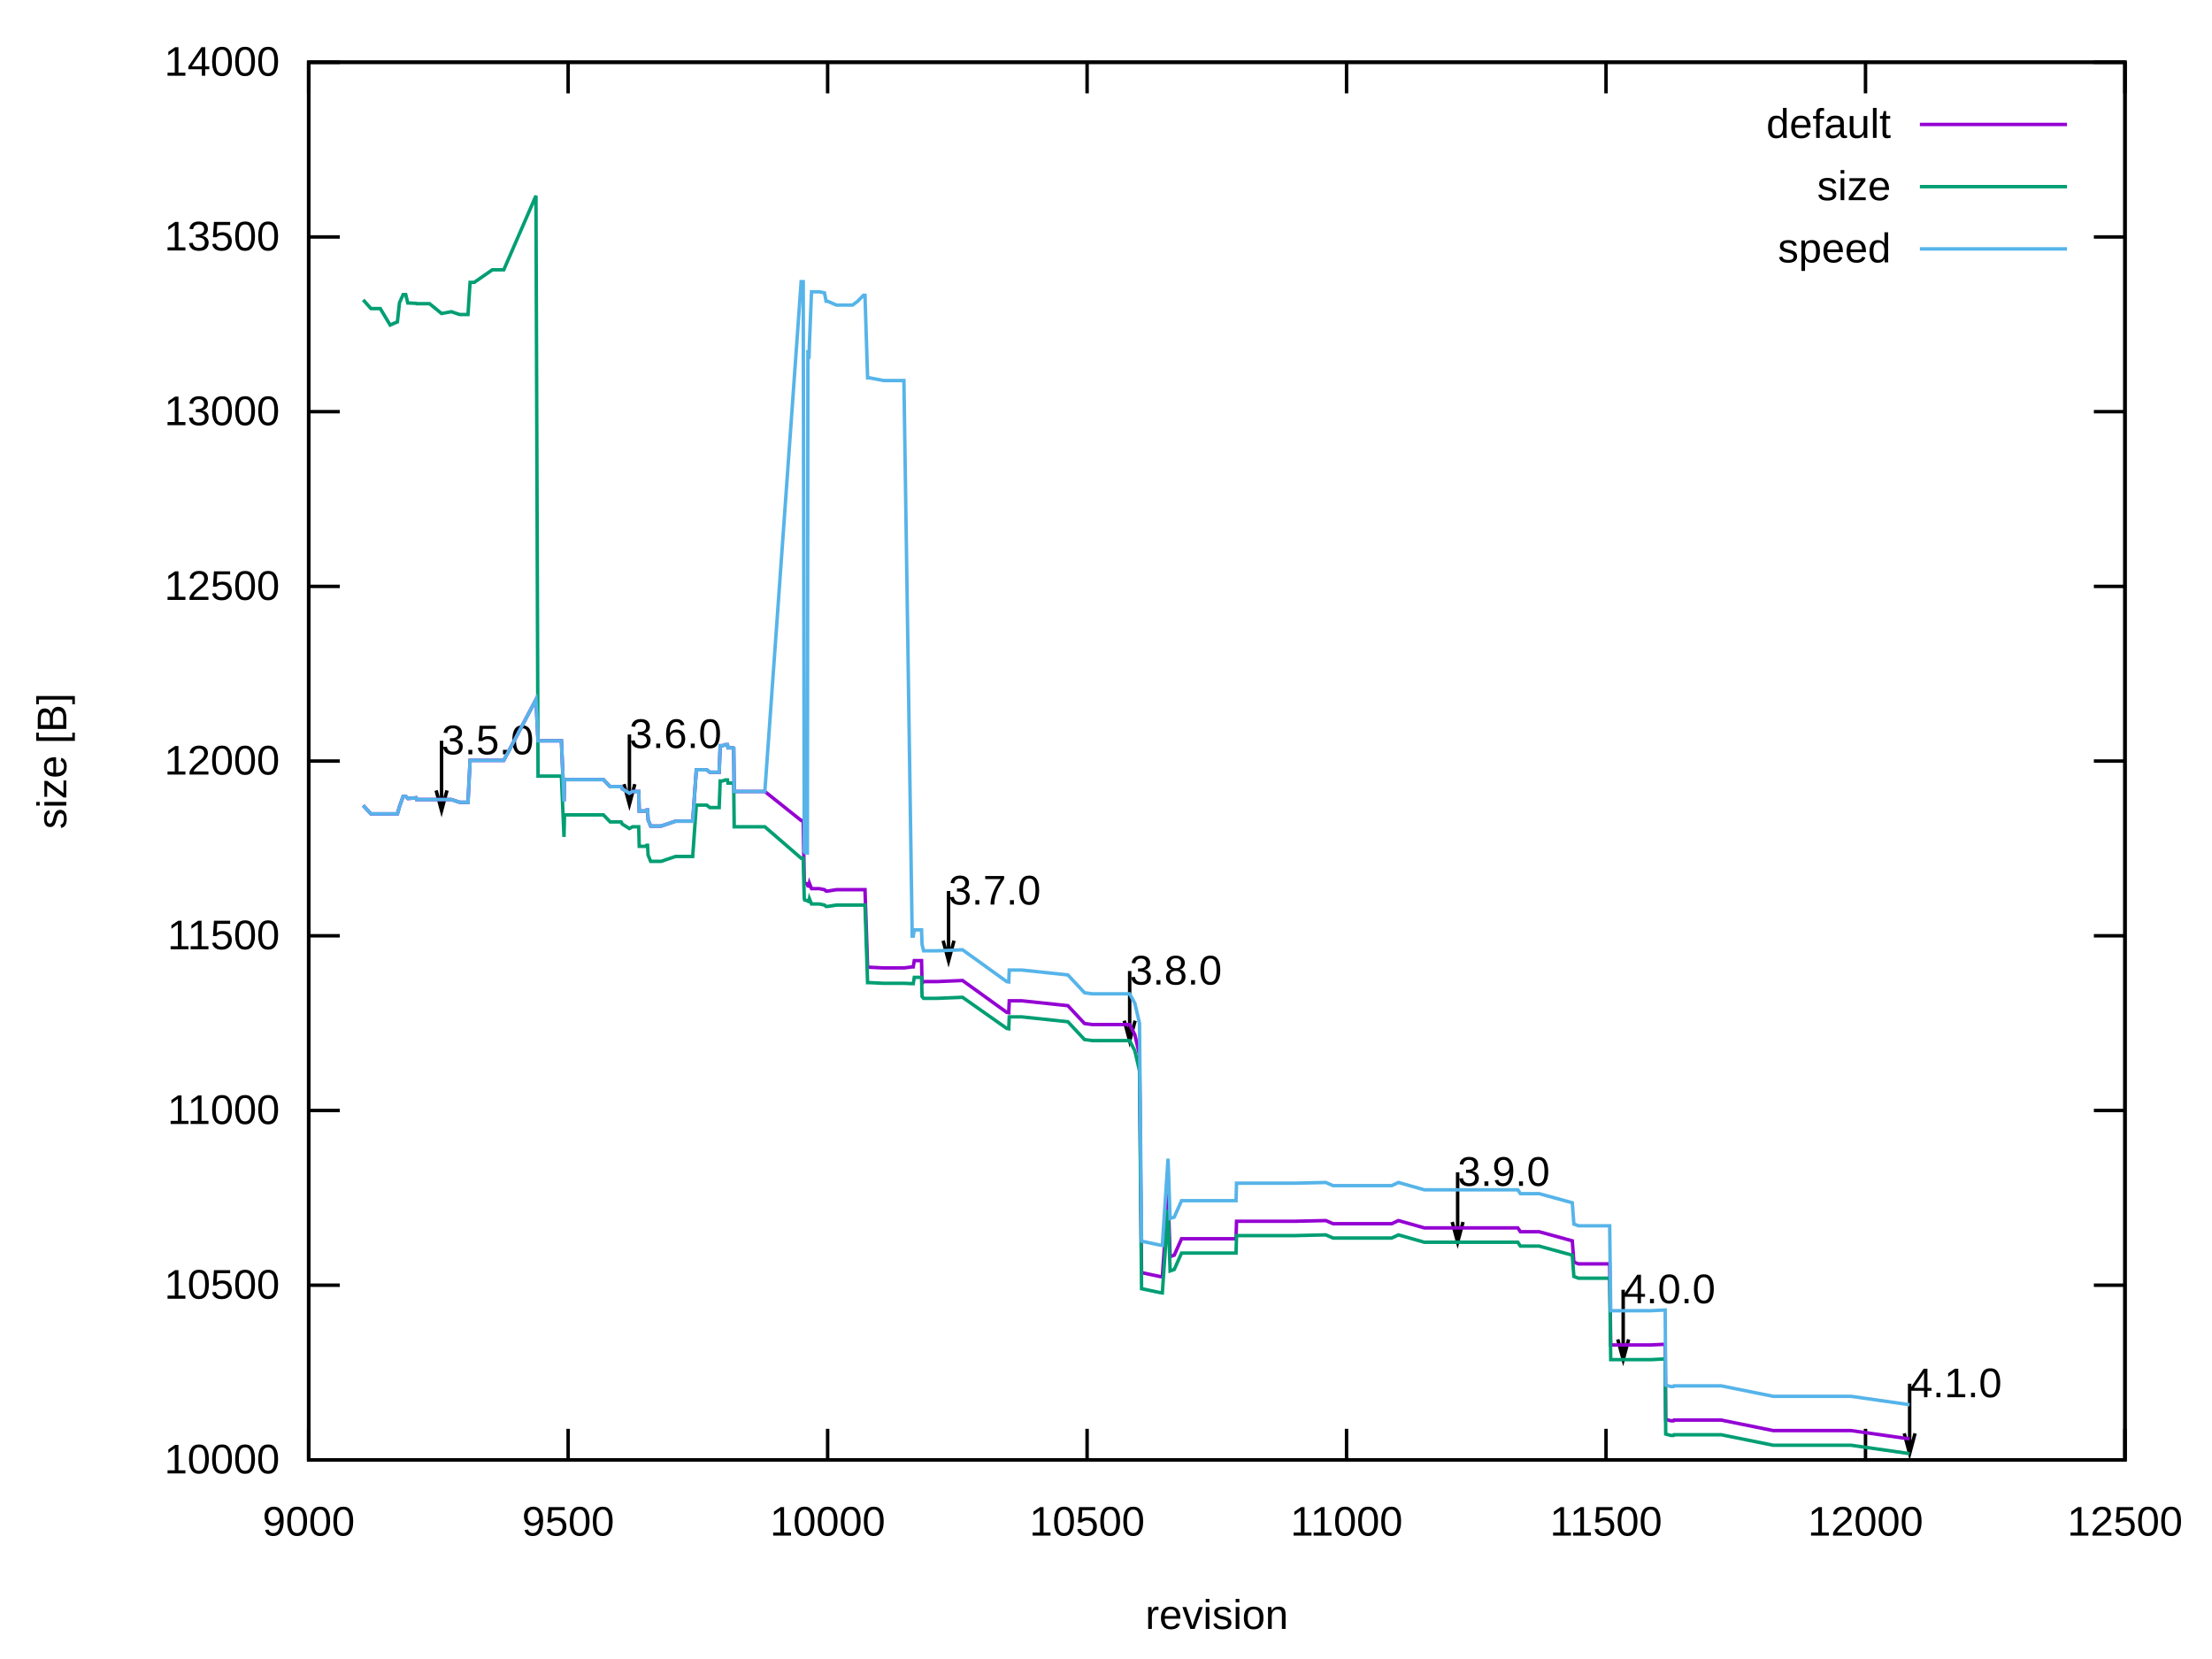
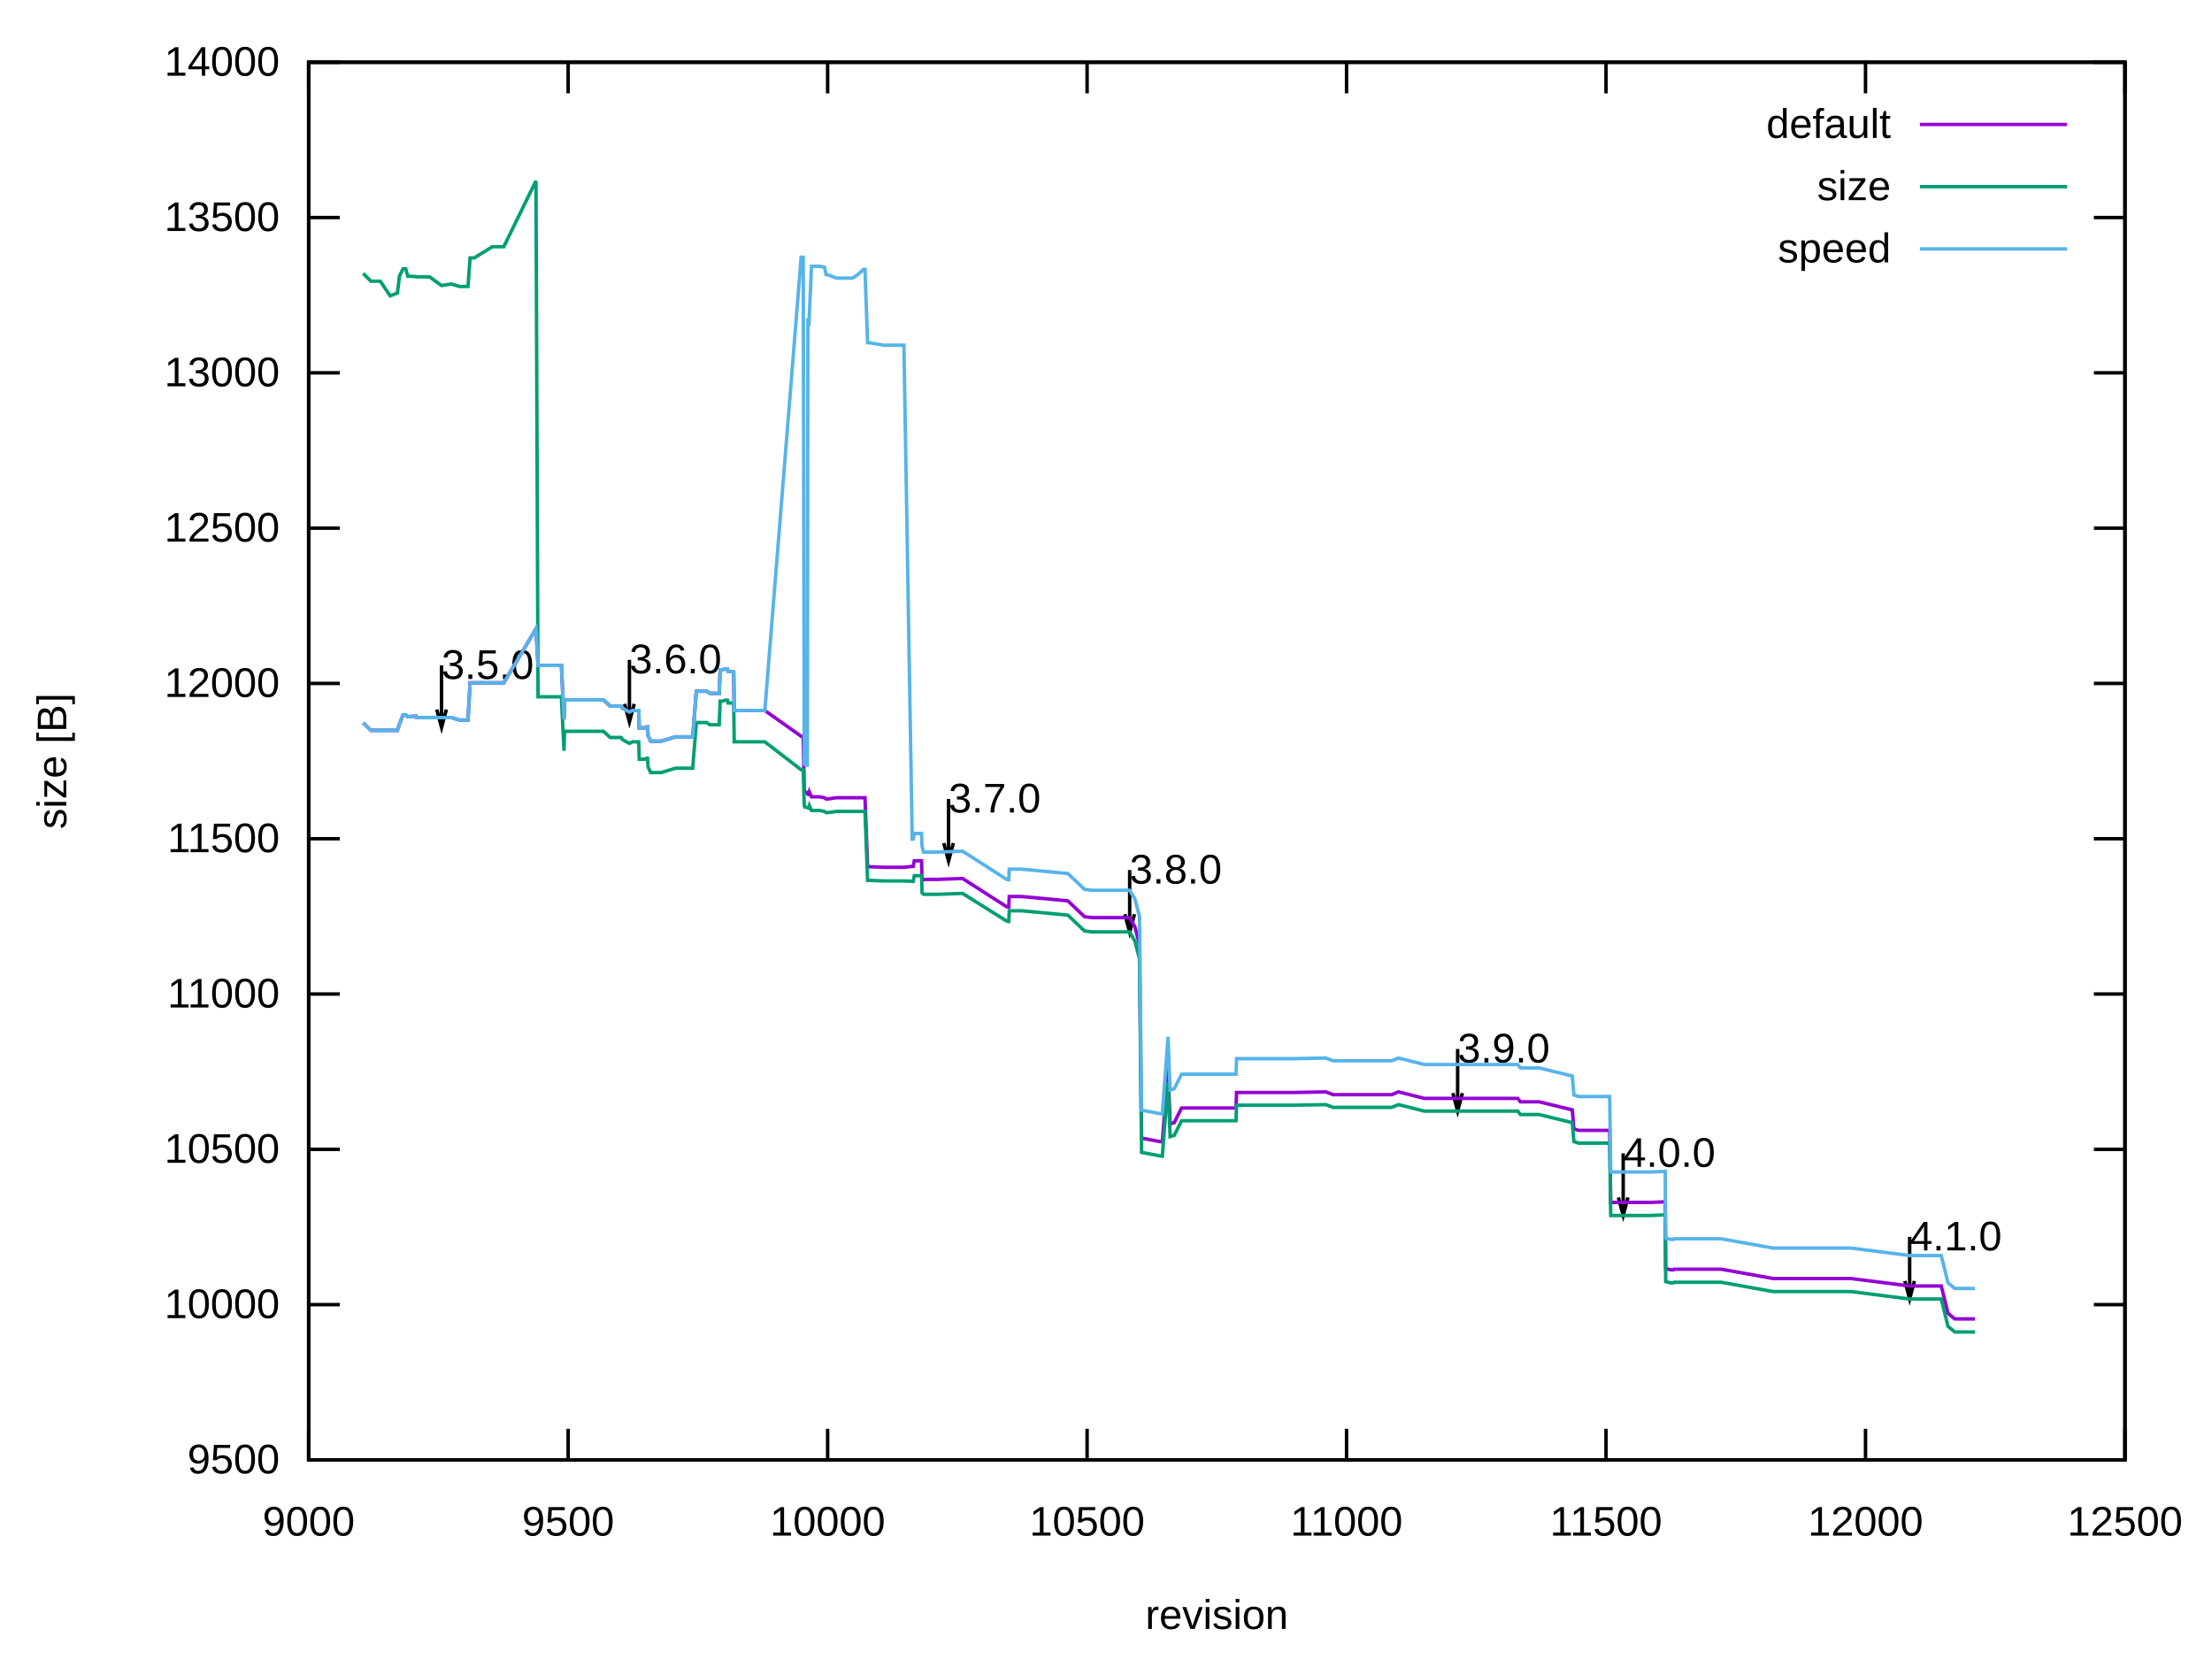
<svg xmlns="http://www.w3.org/2000/svg" xmlns:xlink="http://www.w3.org/1999/xlink" width="640" height="480" viewBox="0 0 640 480">
  <g id="gnuplot_canvas">
    <rect x="0" y="0" width="640" height="480" fill="none" />
    <defs>
      <circle id="gpDot" r="0.5" stroke-width="0.5" stroke="currentColor" />
      <path id="gpPt0" stroke-width="0.222" stroke="currentColor" d="M-1,0 h2 M0,-1 v2" />
      <path id="gpPt1" stroke-width="0.222" stroke="currentColor" d="M-1,-1 L1,1 M1,-1 L-1,1" />
      <path id="gpPt2" stroke-width="0.222" stroke="currentColor" d="M-1,0 L1,0 M0,-1 L0,1 M-1,-1 L1,1 M-1,1 L1,-1" />
      <rect id="gpPt3" stroke-width="0.222" stroke="currentColor" x="-1" y="-1" width="2" height="2" />
      <rect id="gpPt4" stroke-width="0.222" stroke="currentColor" fill="currentColor" x="-1" y="-1" width="2" height="2" />
      <circle id="gpPt5" stroke-width="0.222" stroke="currentColor" cx="0" cy="0" r="1" />
      <use xlink:href="#gpPt5" id="gpPt6" fill="currentColor" stroke="none" />
      <path id="gpPt7" stroke-width="0.222" stroke="currentColor" d="M0,-1.33 L-1.33,0.67 L1.33,0.67 z" />
      <use xlink:href="#gpPt7" id="gpPt8" fill="currentColor" stroke="none" />
      <use xlink:href="#gpPt7" id="gpPt9" stroke="currentColor" transform="rotate(180)" />
      <use xlink:href="#gpPt9" id="gpPt10" fill="currentColor" stroke="none" />
      <use xlink:href="#gpPt3" id="gpPt11" stroke="currentColor" transform="rotate(45)" />
      <use xlink:href="#gpPt11" id="gpPt12" fill="currentColor" stroke="none" />
      <path id="gpPt13" stroke-width="0.222" stroke="currentColor" d="M0,1.330 L1.265,0.411 L0.782,-1.067 L-0.782,-1.076 L-1.265,0.411 z" />
      <use xlink:href="#gpPt13" id="gpPt14" fill="currentColor" stroke="none" />
      <filter id="textbox" filterUnits="objectBoundingBox" x="0" y="0" height="1" width="1">
        <feFlood flood-color="white" flood-opacity="1" result="bgnd" />
        <feComposite in="SourceGraphic" in2="bgnd" operator="atop" />
      </filter>
      <filter id="greybox" filterUnits="objectBoundingBox" x="0" y="0" height="1" width="1">
        <feFlood flood-color="lightgrey" flood-opacity="1" result="grey" />
        <feComposite in="SourceGraphic" in2="grey" operator="atop" />
      </filter>
    </defs>
    <g fill="none" color="white" stroke="currentColor" stroke-width="1.00" stroke-linecap="butt" stroke-linejoin="miter">
</g>
    <g fill="none" color="black" stroke="currentColor" stroke-width="1.00" stroke-linecap="butt" stroke-linejoin="miter">
      <path stroke="black" d="M89.31,422.40 L98.31,422.40 M614.82,422.40 L605.82,422.40  " />
      <g transform="translate(80.92,426.30)" stroke="none" fill="black" font-family="Arial" font-size="12.00" text-anchor="end">
        <text>
+           <tspan font-family="Arial"> 9500</tspan>
+         </text>
+       </g>
+     </g>
+     <g fill="none" color="black" stroke="currentColor" stroke-width="1.00" stroke-linecap="butt" stroke-linejoin="miter">
+       <path stroke="black" d="M89.31,377.47 L98.31,377.47 M614.82,377.47 L605.82,377.47  " />
+       <g transform="translate(80.92,381.37)" stroke="none" fill="black" font-family="Arial" font-size="12.00" text-anchor="end">
+         <text>
          <tspan font-family="Arial"> 10000</tspan>
        </text>
      </g>
    </g>
    <g fill="none" color="black" stroke="currentColor" stroke-width="1.00" stroke-linecap="butt" stroke-linejoin="miter">
-       <path stroke="black" d="M89.31,371.85 L98.31,371.85 M614.82,371.85 L605.82,371.85  " />
-       <g transform="translate(80.92,375.75)" stroke="none" fill="black" font-family="Arial" font-size="12.00" text-anchor="end">
+       <path stroke="black" d="M89.31,332.54 L98.31,332.54 M614.82,332.54 L605.82,332.54  " />
+       <g transform="translate(80.92,336.44)" stroke="none" fill="black" font-family="Arial" font-size="12.00" text-anchor="end">
        <text>
          <tspan font-family="Arial"> 10500</tspan>
        </text>
      </g>
    </g>
    <g fill="none" color="black" stroke="currentColor" stroke-width="1.00" stroke-linecap="butt" stroke-linejoin="miter">
-       <path stroke="black" d="M89.31,321.30 L98.31,321.30 M614.82,321.30 L605.82,321.30  " />
-       <g transform="translate(80.92,325.20)" stroke="none" fill="black" font-family="Arial" font-size="12.00" text-anchor="end">
+       <path stroke="black" d="M89.31,287.60 L98.31,287.60 M614.82,287.60 L605.82,287.60  " />
+       <g transform="translate(80.92,291.50)" stroke="none" fill="black" font-family="Arial" font-size="12.00" text-anchor="end">
        <text>
          <tspan font-family="Arial"> 11000</tspan>
        </text>
      </g>
    </g>
    <g fill="none" color="black" stroke="currentColor" stroke-width="1.00" stroke-linecap="butt" stroke-linejoin="miter">
-       <path stroke="black" d="M89.31,270.75 L98.31,270.75 M614.82,270.75 L605.82,270.75  " />
-       <g transform="translate(80.92,274.65)" stroke="none" fill="black" font-family="Arial" font-size="12.00" text-anchor="end">
+       <path stroke="black" d="M89.31,242.67 L98.31,242.67 M614.82,242.67 L605.82,242.67  " />
+       <g transform="translate(80.92,246.57)" stroke="none" fill="black" font-family="Arial" font-size="12.00" text-anchor="end">
        <text>
          <tspan font-family="Arial"> 11500</tspan>
        </text>
      </g>
    </g>
    <g fill="none" color="black" stroke="currentColor" stroke-width="1.00" stroke-linecap="butt" stroke-linejoin="miter">
-       <path stroke="black" d="M89.31,220.20 L98.31,220.20 M614.82,220.20 L605.82,220.20  " />
-       <g transform="translate(80.92,224.10)" stroke="none" fill="black" font-family="Arial" font-size="12.00" text-anchor="end">
+       <path stroke="black" d="M89.31,197.74 L98.31,197.74 M614.82,197.74 L605.82,197.74  " />
+       <g transform="translate(80.92,201.64)" stroke="none" fill="black" font-family="Arial" font-size="12.00" text-anchor="end">
        <text>
          <tspan font-family="Arial"> 12000</tspan>
        </text>
      </g>
    </g>
    <g fill="none" color="black" stroke="currentColor" stroke-width="1.00" stroke-linecap="butt" stroke-linejoin="miter">
-       <path stroke="black" d="M89.31,169.66 L98.31,169.66 M614.82,169.66 L605.82,169.66  " />
-       <g transform="translate(80.92,173.56)" stroke="none" fill="black" font-family="Arial" font-size="12.00" text-anchor="end">
+       <path stroke="black" d="M89.31,152.81 L98.31,152.81 M614.82,152.81 L605.82,152.81  " />
+       <g transform="translate(80.92,156.71)" stroke="none" fill="black" font-family="Arial" font-size="12.00" text-anchor="end">
        <text>
          <tspan font-family="Arial"> 12500</tspan>
        </text>
      </g>
    </g>
    <g fill="none" color="black" stroke="currentColor" stroke-width="1.00" stroke-linecap="butt" stroke-linejoin="miter">
-       <path stroke="black" d="M89.31,119.11 L98.31,119.11 M614.82,119.11 L605.82,119.11  " />
-       <g transform="translate(80.92,123.01)" stroke="none" fill="black" font-family="Arial" font-size="12.00" text-anchor="end">
+       <path stroke="black" d="M89.31,107.87 L98.31,107.87 M614.82,107.87 L605.82,107.87  " />
+       <g transform="translate(80.92,111.77)" stroke="none" fill="black" font-family="Arial" font-size="12.00" text-anchor="end">
        <text>
          <tspan font-family="Arial"> 13000</tspan>
        </text>
      </g>
    </g>
    <g fill="none" color="black" stroke="currentColor" stroke-width="1.00" stroke-linecap="butt" stroke-linejoin="miter">
-       <path stroke="black" d="M89.31,68.56 L98.31,68.56 M614.82,68.56 L605.82,68.56  " />
-       <g transform="translate(80.92,72.46)" stroke="none" fill="black" font-family="Arial" font-size="12.00" text-anchor="end">
+       <path stroke="black" d="M89.31,62.94 L98.31,62.94 M614.82,62.94 L605.82,62.94  " />
+       <g transform="translate(80.92,66.84)" stroke="none" fill="black" font-family="Arial" font-size="12.00" text-anchor="end">
        <text>
          <tspan font-family="Arial"> 13500</tspan>
        </text>
      </g>
    </g>
    <g fill="none" color="black" stroke="currentColor" stroke-width="1.00" stroke-linecap="butt" stroke-linejoin="miter">
      <path stroke="black" d="M89.31,18.01 L98.31,18.01 M614.82,18.01 L605.82,18.01  " />
      <g transform="translate(80.92,21.91)" stroke="none" fill="black" font-family="Arial" font-size="12.00" text-anchor="end">
        <text>
          <tspan font-family="Arial"> 14000</tspan>
        </text>
      </g>
    </g>
    <g fill="none" color="black" stroke="currentColor" stroke-width="1.00" stroke-linecap="butt" stroke-linejoin="miter">
      <path stroke="black" d="M89.31,422.40 L89.31,413.40 M89.31,18.01 L89.31,27.01  " />
      <g transform="translate(89.31,444.30)" stroke="none" fill="black" font-family="Arial" font-size="12.00" text-anchor="middle">
        <text>
          <tspan font-family="Arial"> 9000</tspan>
        </text>
      </g>
    </g>
    <g fill="none" color="black" stroke="currentColor" stroke-width="1.00" stroke-linecap="butt" stroke-linejoin="miter">
      <path stroke="black" d="M164.38,422.40 L164.38,413.40 M164.38,18.01 L164.38,27.01  " />
      <g transform="translate(164.38,444.30)" stroke="none" fill="black" font-family="Arial" font-size="12.00" text-anchor="middle">
        <text>
          <tspan font-family="Arial"> 9500</tspan>
        </text>
      </g>
    </g>
    <g fill="none" color="black" stroke="currentColor" stroke-width="1.00" stroke-linecap="butt" stroke-linejoin="miter">
      <path stroke="black" d="M239.46,422.40 L239.46,413.40 M239.46,18.01 L239.46,27.01  " />
      <g transform="translate(239.46,444.30)" stroke="none" fill="black" font-family="Arial" font-size="12.00" text-anchor="middle">
        <text>
          <tspan font-family="Arial"> 10000</tspan>
        </text>
      </g>
    </g>
    <g fill="none" color="black" stroke="currentColor" stroke-width="1.00" stroke-linecap="butt" stroke-linejoin="miter">
      <path stroke="black" d="M314.53,422.40 L314.53,413.40 M314.53,18.01 L314.53,27.01  " />
      <g transform="translate(314.53,444.30)" stroke="none" fill="black" font-family="Arial" font-size="12.00" text-anchor="middle">
        <text>
          <tspan font-family="Arial"> 10500</tspan>
        </text>
      </g>
    </g>
    <g fill="none" color="black" stroke="currentColor" stroke-width="1.00" stroke-linecap="butt" stroke-linejoin="miter">
      <path stroke="black" d="M389.60,422.40 L389.60,413.40 M389.60,18.01 L389.60,27.01  " />
      <g transform="translate(389.60,444.30)" stroke="none" fill="black" font-family="Arial" font-size="12.00" text-anchor="middle">
        <text>
          <tspan font-family="Arial"> 11000</tspan>
        </text>
      </g>
    </g>
    <g fill="none" color="black" stroke="currentColor" stroke-width="1.00" stroke-linecap="butt" stroke-linejoin="miter">
      <path stroke="black" d="M464.67,422.40 L464.67,413.40 M464.67,18.01 L464.67,27.01  " />
      <g transform="translate(464.67,444.30)" stroke="none" fill="black" font-family="Arial" font-size="12.00" text-anchor="middle">
        <text>
          <tspan font-family="Arial"> 11500</tspan>
        </text>
      </g>
    </g>
    <g fill="none" color="black" stroke="currentColor" stroke-width="1.00" stroke-linecap="butt" stroke-linejoin="miter">
      <path stroke="black" d="M539.75,422.40 L539.75,413.40 M539.75,18.01 L539.75,27.01  " />
      <g transform="translate(539.75,444.30)" stroke="none" fill="black" font-family="Arial" font-size="12.00" text-anchor="middle">
        <text>
          <tspan font-family="Arial"> 12000</tspan>
        </text>
      </g>
    </g>
    <g fill="none" color="black" stroke="currentColor" stroke-width="1.00" stroke-linecap="butt" stroke-linejoin="miter">
      <path stroke="black" d="M614.82,422.40 L614.82,413.40 M614.82,18.01 L614.82,27.01  " />
      <g transform="translate(614.82,444.30)" stroke="none" fill="black" font-family="Arial" font-size="12.00" text-anchor="middle">
        <text>
          <tspan font-family="Arial"> 12500</tspan>
        </text>
      </g>
    </g>
    <g fill="none" color="black" stroke="currentColor" stroke-width="1.00" stroke-linecap="butt" stroke-linejoin="miter">
</g>
    <g fill="none" color="black" stroke="currentColor" stroke-width="1.00" stroke-linecap="butt" stroke-linejoin="miter">
      <path stroke="black" d="M89.31,18.01 L89.31,422.40 L614.82,422.40 L614.82,18.01 L89.31,18.01 Z  " />
-       <g transform="translate(127.75,218.24)" stroke="none" fill="black" font-family="Arial" font-size="12.00" text-anchor="start">
+       <g transform="translate(127.75,196.43)" stroke="none" fill="black" font-family="Arial" font-size="12.00" text-anchor="start">
        <text>
          <tspan font-family="Arial">3.5.0</tspan>
        </text>
      </g>
-       <g transform="translate(182.10,216.42)" stroke="none" fill="black" font-family="Arial" font-size="12.00" text-anchor="start">
+       <g transform="translate(182.10,194.81)" stroke="none" fill="black" font-family="Arial" font-size="12.00" text-anchor="start">
        <text>
          <tspan font-family="Arial">3.6.0</tspan>
        </text>
      </g>
-       <g transform="translate(274.44,261.71)" stroke="none" fill="black" font-family="Arial" font-size="12.00" text-anchor="start">
+       <g transform="translate(274.44,235.07)" stroke="none" fill="black" font-family="Arial" font-size="12.00" text-anchor="start">
        <text>
          <tspan font-family="Arial">3.7.0</tspan>
        </text>
      </g>
-       <g transform="translate(326.84,284.86)" stroke="none" fill="black" font-family="Arial" font-size="12.00" text-anchor="start">
+       <g transform="translate(326.84,255.65)" stroke="none" fill="black" font-family="Arial" font-size="12.00" text-anchor="start">
        <text>
          <tspan font-family="Arial">3.8.0</tspan>
        </text>
      </g>
-       <g transform="translate(421.73,343.10)" stroke="none" fill="black" font-family="Arial" font-size="12.00" text-anchor="start">
+       <g transform="translate(421.73,307.41)" stroke="none" fill="black" font-family="Arial" font-size="12.00" text-anchor="start">
        <text>
          <tspan font-family="Arial">3.9.0</tspan>
        </text>
      </g>
-       <g transform="translate(469.63,377.07)" stroke="none" fill="black" font-family="Arial" font-size="12.00" text-anchor="start">
+       <g transform="translate(469.63,337.60)" stroke="none" fill="black" font-family="Arial" font-size="12.00" text-anchor="start">
        <text>
          <tspan font-family="Arial">4.0.0</tspan>
        </text>
      </g>
-       <g transform="translate(552.51,404.26)" stroke="none" fill="black" font-family="Arial" font-size="12.00" text-anchor="start">
+       <g transform="translate(552.51,361.78)" stroke="none" fill="black" font-family="Arial" font-size="12.00" text-anchor="start">
        <text>
          <tspan font-family="Arial">4.1.0</tspan>
        </text>
      </g>
-       <path stroke="black" d="M126.19,228.70 L127.76,234.55 L129.33,228.70 M127.76,214.33 L127.76,234.55 M180.54,226.88 L182.11,232.73 L183.68,226.88   M182.11,212.51 L182.11,232.73 M272.88,272.17 L274.45,278.02 L276.02,272.17 M274.45,257.80 L274.45,278.02 M325.28,295.32   L326.85,301.17 L328.42,295.32 M326.85,280.95 L326.85,301.17 M420.17,353.56 L421.74,359.41 L423.31,353.56 M421.74,339.19   L421.74,359.41 M468.07,387.53 L469.64,393.38 L471.21,387.53 M469.64,373.16 L469.64,393.38 M550.95,414.72 L552.52,420.57   L554.09,414.72 M552.52,400.35 L552.52,420.57  " />
+       <path stroke="black" d="M126.37,205.29 L127.76,210.49 L129.15,205.29 M127.76,192.52 L127.76,210.49 M180.72,203.67 L182.11,208.87 L183.50,203.67   M182.11,190.90 L182.11,208.87 M273.06,243.93 L274.45,249.13 L275.84,243.93 M274.45,231.16 L274.45,249.13 M325.46,264.51   L326.85,269.71 L328.24,264.51 M326.85,251.74 L326.85,269.71 M420.35,316.27 L421.74,321.47 L423.13,316.27 M421.74,303.50   L421.74,321.47 M468.25,346.46 L469.64,351.67 L471.03,346.46 M469.64,333.69 L469.64,351.67 M551.13,370.64 L552.52,375.84   L553.91,370.64 M552.52,357.87 L552.52,375.84  " />
    </g>
    <g fill="none" color="black" stroke="currentColor" stroke-width="1.00" stroke-linecap="butt" stroke-linejoin="miter">
      <g transform="translate(19.18,220.21) rotate(270)" stroke="none" fill="black" font-family="Arial" font-size="12.00" text-anchor="middle">
        <text>
          <tspan font-family="Arial">size [B]</tspan>
        </text>
      </g>
    </g>
    <g fill="none" color="black" stroke="currentColor" stroke-width="1.00" stroke-linecap="butt" stroke-linejoin="miter">
      <g transform="translate(352.06,471.30)" stroke="none" fill="black" font-family="Arial" font-size="12.00" text-anchor="middle">
        <text>
          <tspan font-family="Arial">revision</tspan>
        </text>
      </g>
    </g>
    <g fill="none" color="black" stroke="currentColor" stroke-width="1.00" stroke-linecap="butt" stroke-linejoin="miter">
</g>
    <g id="gnuplot_plot_1">
      <g fill="none" color="black" stroke="currentColor" stroke-width="1.00" stroke-linecap="butt" stroke-linejoin="miter">
        <g transform="translate(547.09,39.91)" stroke="none" fill="black" font-family="Arial" font-size="12.00" text-anchor="end">
          <text>
            <tspan font-family="Arial">default</tspan>
          </text>
        </g>
      </g>
      <g fill="none" color="black" stroke="currentColor" stroke-width="1.00" stroke-linecap="butt" stroke-linejoin="miter">
-         <path stroke="rgb(148,   0, 211)" d="M555.48,36.01 L598.04,36.01 M105.08,233.04 L107.33,235.47 L107.93,235.47 L108.38,235.47 L110.03,235.47 L112.88,235.47   L114.98,235.47 L115.59,233.35 L116.64,230.42 L117.39,230.42 L117.99,231.02 L118.29,231.02 L120.39,230.82 L120.54,231.33   L122.04,231.33 L124.29,231.33 L127.75,231.33 L130.60,231.33 L133.00,232.13 L135.40,232.13 L136.01,220.00 L137.21,220.00   L142.46,220.00 L145.76,220.00 L155.07,202.41 L155.67,214.34 L156.12,214.34 L157.18,214.34 L158.53,214.34 L161.08,214.34   L162.43,214.34 L163.18,231.93 L163.33,225.56 L164.08,225.56 L167.54,225.56 L170.39,225.56 L171.89,225.56 L174.59,225.56   L176.54,227.59 L177.75,227.59 L178.80,227.59 L179.55,227.59 L179.70,227.59 L179.85,227.79 L180.00,228.19 L182.10,229.51   L183.00,229.00 L184.20,229.00 L184.65,229.00 L184.80,229.00 L184.95,234.66 L185.10,234.66 L185.40,234.66 L186.15,234.66   L186.30,234.66 L186.75,234.66 L187.05,234.36 L187.36,234.36 L187.51,237.19 L188.26,239.01 L188.71,239.01 L189.01,239.01   L189.16,239.01 L189.31,239.01 L191.26,239.01 L195.46,237.59 L198.92,237.59 L200.42,237.59 L201.47,222.73 L202.07,222.73   L203.57,222.73 L204.02,222.73 L204.17,222.73 L204.32,222.73 L204.47,222.73 L205.37,223.44 L207.02,223.44 L207.93,223.44   L208.08,223.44 L208.38,215.76 L208.98,215.76 L209.88,215.45 L210.48,215.45 L210.63,216.36 L211.68,216.36 L212.13,216.36   L212.28,216.46 L212.43,229.00 L213.93,229.00 L214.23,229.00 L214.83,229.00 L221.29,229.00 L231.80,237.39 L232.40,237.39   L232.70,255.18 L232.85,255.59 L233.60,255.69 L233.75,256.30 L234.05,256.40 L234.20,255.59 L234.80,257.11 L235.85,257.11   L237.05,257.11 L238.55,257.41 L239.01,257.81 L239.46,257.81 L242.01,257.41 L246.66,257.41 L248.16,257.41 L249.82,257.41   L250.27,257.41 L251.02,279.85 L251.47,279.85 L255.67,280.05 L258.07,280.05 L261.53,280.05 L263.93,279.75 L264.23,279.75   L264.53,277.93 L265.58,277.93 L266.63,277.93 L266.78,284.50 L267.23,284.00 L268.28,284.00 L270.84,284.00 L271.14,284.00   L278.49,283.69 L291.26,292.89 L291.86,293.00 L292.01,289.56 L294.41,289.56 L294.56,289.56 L295.61,289.56 L308.97,290.97   L313.78,296.13 L316.03,296.43 L320.53,296.43 L323.24,296.43 L326.84,296.43 L328.34,299.36 L329.69,305.13 L330.29,368.21   L332.70,368.72 L335.55,369.32 L336.30,369.42 L337.95,345.46 L338.55,363.56 L339.75,363.16 L341.86,358.41 L355.82,358.41   L356.87,358.41 L357.47,358.41 L357.62,358.41 L357.77,353.35 L358.07,353.35 L359.57,353.35 L374.59,353.35 L383.60,353.15   L385.70,354.06 L402.66,354.06 L404.62,353.15 L412.12,355.27 L421.73,355.27 L428.64,355.27 L439.15,355.27 L439.90,356.38   L445.31,356.38 L454.91,359.01 L455.37,365.18 L456.72,365.68 L465.73,365.68 L466.03,389.14 L469.63,389.14 L477.59,389.14   L481.79,388.94 L481.94,410.67 L483.44,411.08 L484.19,411.08 L484.34,410.87 L485.24,410.87 L485.39,410.87 L498.01,410.87   L513.02,413.91 L535.54,413.91 L552.51,416.33  " />
+         <path stroke="rgb(148,   0, 211)" d="M555.48,36.01 L598.04,36.01 M105.08,209.15 L107.33,211.31 L107.93,211.31 L108.38,211.31 L110.03,211.31 L112.88,211.31   L114.98,211.31 L115.59,209.42 L116.64,206.82 L117.39,206.82 L117.99,207.35 L118.29,207.35 L120.39,207.17 L120.54,207.62   L122.04,207.62 L124.29,207.62 L127.75,207.62 L130.60,207.62 L133.00,208.34 L135.40,208.34 L136.01,197.56 L137.21,197.56   L142.46,197.56 L145.76,197.56 L155.07,181.92 L155.67,192.53 L156.12,192.53 L157.18,192.53 L158.53,192.53 L161.08,192.53   L162.43,192.53 L163.18,208.16 L163.33,202.50 L164.08,202.50 L167.54,202.50 L170.39,202.50 L171.89,202.50 L174.59,202.50   L176.54,204.30 L177.75,204.30 L178.80,204.30 L179.55,204.30 L179.70,204.30 L179.85,204.48 L180.00,204.84 L182.10,206.01   L183.00,205.56 L184.20,205.56 L184.65,205.56 L184.80,205.56 L184.95,210.59 L185.10,210.59 L185.40,210.59 L186.15,210.59   L186.30,210.59 L186.75,210.59 L187.05,210.32 L187.36,210.32 L187.51,212.84 L188.26,214.45 L188.71,214.45 L189.01,214.45   L189.16,214.45 L189.31,214.45 L191.26,214.45 L195.46,213.20 L198.92,213.20 L200.42,213.20 L201.47,199.99 L202.07,199.99   L203.57,199.99 L204.02,199.99 L204.17,199.99 L204.32,199.99 L204.47,199.99 L205.37,200.61 L207.02,200.61 L207.93,200.61   L208.08,200.61 L208.38,193.78 L208.98,193.78 L209.88,193.52 L210.48,193.52 L210.63,194.32 L211.68,194.32 L212.13,194.32   L212.28,194.41 L212.43,205.56 L213.93,205.56 L214.23,205.56 L214.83,205.56 L221.29,205.56 L231.80,213.02 L232.40,213.02   L232.70,228.83 L232.85,229.19 L233.60,229.28 L233.75,229.82 L234.05,229.91 L234.20,229.19 L234.80,230.54 L235.85,230.54   L237.05,230.54 L238.55,230.81 L239.01,231.17 L239.46,231.17 L242.01,230.81 L246.66,230.81 L248.16,230.81 L249.82,230.81   L250.27,230.81 L251.02,250.76 L251.47,250.76 L255.67,250.94 L258.07,250.94 L261.53,250.94 L263.93,250.67 L264.23,250.67   L264.53,249.05 L265.58,249.05 L266.63,249.05 L266.78,254.89 L267.23,254.44 L268.28,254.44 L270.84,254.44 L271.14,254.44   L278.49,254.17 L291.26,262.35 L291.86,262.44 L292.01,259.39 L294.41,259.39 L294.56,259.39 L295.61,259.39 L308.97,260.64   L313.78,265.23 L316.03,265.50 L320.53,265.50 L323.24,265.50 L326.84,265.50 L328.34,268.10 L329.69,273.23 L330.29,329.30   L332.70,329.75 L335.55,330.29 L336.30,330.38 L337.95,309.08 L338.55,325.17 L339.75,324.81 L341.86,320.58 L355.82,320.58   L356.87,320.58 L357.47,320.58 L357.62,320.58 L357.77,316.09 L358.07,316.09 L359.57,316.09 L374.59,316.09 L383.60,315.91   L385.70,316.72 L402.66,316.72 L404.62,315.91 L412.12,317.80 L421.73,317.80 L428.64,317.80 L439.15,317.80 L439.90,318.79   L445.31,318.79 L454.91,321.12 L455.37,326.60 L456.72,327.05 L465.73,327.05 L466.03,347.90 L469.63,347.90 L477.59,347.90   L481.79,347.72 L481.94,367.04 L483.44,367.40 L484.19,367.40 L484.34,367.22 L485.24,367.22 L485.39,367.22 L498.01,367.22   L513.02,369.92 L535.54,369.92 L552.51,372.08 L557.91,372.08 L561.67,372.08 L563.62,379.98 L565.57,381.60 L571.43,381.60    " />
      </g>
    </g>
    <g id="gnuplot_plot_2">
      <g fill="none" color="black" stroke="currentColor" stroke-width="1.00" stroke-linecap="butt" stroke-linejoin="miter">
        <g transform="translate(547.09,57.91)" stroke="none" fill="black" font-family="Arial" font-size="12.00" text-anchor="end">
          <text>
            <tspan font-family="Arial">size</tspan>
          </text>
        </g>
      </g>
      <g fill="none" color="black" stroke="currentColor" stroke-width="1.00" stroke-linecap="butt" stroke-linejoin="miter">
-         <path stroke="rgb(  0, 158, 115)" d="M555.48,54.01 L598.04,54.01 M105.08,86.76 L107.33,89.28 L107.93,89.28 L108.38,89.28 L110.03,89.28 L112.88,94.04   L114.98,93.13 L115.59,87.57 L116.64,85.24 L117.39,85.24 L117.99,87.67 L118.29,87.67 L120.39,87.77 L120.54,87.87   L122.04,87.87 L124.29,87.87 L127.75,90.70 L130.60,90.19 L133.00,91.00 L135.40,91.00 L136.01,81.70 L137.21,81.70   L142.46,78.06 L145.76,78.06 L155.07,56.63 L155.67,224.55 L156.12,224.55 L157.18,224.55 L158.53,224.55 L161.08,224.55   L162.43,224.55 L163.18,242.14 L163.33,235.77 L164.08,235.77 L167.54,235.77 L170.39,235.77 L171.89,235.77 L174.59,235.77   L176.54,237.80 L177.75,237.80 L178.80,237.80 L179.55,237.80 L179.70,237.80 L179.85,238.00 L180.00,238.40 L182.10,239.72   L183.00,239.21 L184.20,239.21 L184.65,239.21 L184.80,239.21 L184.95,244.87 L185.10,244.87 L185.40,244.87 L186.15,244.87   L186.30,244.87 L186.75,244.87 L187.05,244.57 L187.36,244.57 L187.51,247.40 L188.26,249.22 L188.71,249.22 L189.01,249.22   L189.16,249.22 L189.31,249.22 L191.26,249.22 L195.46,247.80 L198.92,247.80 L200.42,247.80 L201.47,232.94 L202.07,232.94   L203.57,232.94 L204.02,232.94 L204.17,232.94 L204.32,232.94 L204.47,232.94 L205.37,233.65 L207.02,233.65 L207.93,233.65   L208.08,233.65 L208.38,225.97 L208.98,225.97 L209.88,225.66 L210.48,225.66 L210.63,226.57 L211.68,226.57 L212.13,226.57   L212.28,226.68 L212.43,239.21 L213.93,239.21 L214.23,239.21 L214.83,239.21 L221.29,239.21 L231.80,248.31 L232.40,248.31   L232.70,260.04 L232.85,260.44 L233.60,260.54 L233.75,260.75 L234.05,260.85 L234.20,260.04 L234.80,261.55 L235.85,261.55   L237.05,261.55 L238.55,261.86 L239.01,262.26 L239.46,262.26 L242.01,261.86 L246.66,261.86 L248.16,261.86 L249.82,261.86   L250.27,261.86 L251.02,284.30 L251.47,284.30 L255.67,284.50 L258.07,284.50 L261.53,284.50 L263.93,284.60 L264.23,284.60   L264.53,282.78 L265.58,282.78 L266.63,282.78 L266.78,288.34 L267.23,288.85 L268.28,288.85 L270.84,288.85 L271.14,288.85   L278.49,288.55 L291.26,297.54 L291.86,297.65 L292.01,294.21 L294.41,294.21 L294.56,294.21 L295.61,294.21 L308.97,295.62   L313.78,300.78 L316.03,301.08 L320.53,301.08 L323.24,301.08 L326.84,301.08 L328.34,304.01 L329.69,309.78 L330.29,372.86   L332.70,373.37 L335.55,373.97 L336.30,374.08 L337.95,350.01 L338.55,367.71 L339.75,367.30 L341.86,362.55 L355.82,362.55   L356.87,362.55 L357.47,362.55 L357.62,362.55 L357.77,357.50 L358.07,357.50 L359.57,357.50 L374.59,357.50 L383.60,357.29   L385.70,358.20 L402.66,358.20 L404.62,357.29 L412.12,359.42 L421.73,359.42 L428.64,359.42 L439.15,359.42 L439.90,360.53   L445.31,360.53 L454.91,363.16 L455.37,369.32 L456.72,369.83 L465.73,369.83 L466.03,393.39 L469.63,393.39 L477.59,393.39   L481.79,393.18 L481.94,414.92 L483.44,415.32 L484.19,415.32 L484.34,415.12 L485.24,415.12 L485.39,415.12 L498.01,415.12   L513.02,418.15 L535.54,418.15 L552.51,420.58  " />
+         <path stroke="rgb(  0, 158, 115)" d="M555.48,54.01 L598.04,54.01 M105.08,79.12 L107.33,81.36 L107.93,81.36 L108.38,81.36 L110.03,81.36 L112.88,85.59   L114.98,84.78 L115.59,79.84 L116.64,77.77 L117.39,77.77 L117.99,79.93 L118.29,79.93 L120.39,80.02 L120.54,80.11   L122.04,80.11 L124.29,80.11 L127.75,82.62 L130.60,82.17 L133.00,82.89 L135.40,82.89 L136.01,74.62 L137.21,74.62   L142.46,71.39 L145.76,71.39 L155.07,52.34 L155.67,201.60 L156.12,201.60 L157.18,201.60 L158.53,201.60 L161.08,201.60   L162.43,201.60 L163.18,217.24 L163.33,211.58 L164.08,211.58 L167.54,211.58 L170.39,211.58 L171.89,211.58 L174.59,211.58   L176.54,213.38 L177.75,213.38 L178.80,213.38 L179.55,213.38 L179.70,213.38 L179.85,213.56 L180.00,213.91 L182.10,215.08   L183.00,214.63 L184.20,214.63 L184.65,214.63 L184.80,214.63 L184.95,219.67 L185.10,219.67 L185.40,219.67 L186.15,219.67   L186.30,219.67 L186.75,219.67 L187.05,219.40 L187.36,219.40 L187.51,221.91 L188.26,223.53 L188.71,223.53 L189.01,223.53   L189.16,223.53 L189.31,223.53 L191.26,223.53 L195.46,222.27 L198.92,222.27 L200.42,222.27 L201.47,209.06 L202.07,209.06   L203.57,209.06 L204.02,209.06 L204.17,209.06 L204.32,209.06 L204.47,209.06 L205.37,209.69 L207.02,209.69 L207.93,209.69   L208.08,209.69 L208.38,202.86 L208.98,202.86 L209.88,202.59 L210.48,202.59 L210.63,203.40 L211.68,203.40 L212.13,203.40   L212.28,203.49 L212.43,214.63 L213.93,214.63 L214.23,214.63 L214.83,214.63 L221.29,214.63 L231.80,222.72 L232.40,222.72   L232.70,233.15 L232.85,233.50 L233.60,233.59 L233.75,233.77 L234.05,233.86 L234.20,233.15 L234.80,234.49 L235.85,234.49   L237.05,234.49 L238.55,234.76 L239.01,235.12 L239.46,235.12 L242.01,234.76 L246.66,234.76 L248.16,234.76 L249.82,234.76   L250.27,234.76 L251.02,254.71 L251.47,254.71 L255.67,254.89 L258.07,254.89 L261.53,254.89 L263.93,254.98 L264.23,254.98   L264.53,253.36 L265.58,253.36 L266.63,253.36 L266.78,258.31 L267.23,258.76 L268.28,258.76 L270.84,258.76 L271.14,258.76   L278.49,258.49 L291.26,266.49 L291.86,266.58 L292.01,263.52 L294.41,263.52 L294.56,263.52 L295.61,263.52 L308.97,264.78   L313.78,269.36 L316.03,269.63 L320.53,269.63 L323.24,269.63 L326.84,269.63 L328.34,272.24 L329.69,277.36 L330.29,333.43   L332.70,333.88 L335.55,334.42 L336.30,334.51 L337.95,313.12 L338.55,328.85 L339.75,328.49 L341.86,324.27 L355.82,324.27   L356.87,324.27 L357.47,324.27 L357.62,324.27 L357.77,319.77 L358.07,319.77 L359.57,319.77 L374.59,319.77 L383.60,319.60   L385.70,320.40 L402.66,320.40 L404.62,319.60 L412.12,321.48 L421.73,321.48 L428.64,321.48 L439.15,321.48 L439.90,322.47   L445.31,322.47 L454.91,324.81 L455.37,330.29 L456.72,330.74 L465.73,330.74 L466.03,351.68 L469.63,351.68 L477.59,351.68   L481.79,351.50 L481.94,370.82 L483.44,371.18 L484.19,371.18 L484.34,371.00 L485.24,371.00 L485.39,371.00 L498.01,371.00   L513.02,373.69 L535.54,373.69 L552.51,375.85 L557.91,375.85 L561.67,375.85 L563.62,383.76 L565.57,385.38 L571.43,385.38    " />
      </g>
    </g>
    <g id="gnuplot_plot_3">
      <g fill="none" color="black" stroke="currentColor" stroke-width="1.00" stroke-linecap="butt" stroke-linejoin="miter">
        <g transform="translate(547.09,75.91)" stroke="none" fill="black" font-family="Arial" font-size="12.00" text-anchor="end">
          <text>
            <tspan font-family="Arial">speed</tspan>
          </text>
        </g>
      </g>
      <g fill="none" color="black" stroke="currentColor" stroke-width="1.00" stroke-linecap="butt" stroke-linejoin="miter">
-         <path stroke="rgb( 86, 180, 233)" d="M555.48,72.01 L598.04,72.01 M105.08,233.04 L107.33,235.47 L107.93,235.47 L108.38,235.47 L110.03,235.47 L112.88,235.47   L114.98,235.47 L115.59,233.35 L116.64,230.42 L117.39,230.42 L117.99,231.02 L118.29,231.02 L120.39,230.82 L120.54,231.33   L122.04,231.33 L124.29,231.33 L127.75,231.33 L130.60,231.33 L133.00,232.13 L135.40,232.13 L136.01,220.00 L137.21,220.00   L142.46,220.00 L145.76,220.00 L155.07,202.41 L155.67,214.34 L156.12,214.34 L157.18,214.34 L158.53,214.34 L161.08,214.34   L162.43,214.34 L163.18,231.93 L163.33,225.56 L164.08,225.56 L167.54,225.56 L170.39,225.56 L171.89,225.56 L174.59,225.56   L176.54,227.59 L177.75,227.59 L178.80,227.59 L179.55,227.59 L179.70,227.59 L179.85,227.79 L180.00,228.19 L182.10,229.51   L183.00,229.00 L184.20,229.00 L184.65,229.00 L184.80,229.00 L184.95,234.66 L185.10,234.66 L185.40,234.66 L186.15,234.66   L186.30,234.66 L186.75,234.66 L187.05,234.36 L187.36,234.36 L187.51,237.19 L188.26,239.01 L188.71,239.01 L189.01,239.01   L189.16,239.01 L189.31,239.01 L191.26,239.01 L195.46,237.59 L198.92,237.59 L200.42,237.59 L201.47,222.73 L202.07,222.73   L203.57,222.73 L204.02,222.73 L204.17,222.73 L204.32,222.73 L204.47,222.73 L205.37,223.44 L207.02,223.44 L207.93,223.44   L208.08,223.44 L208.38,215.76 L208.98,215.76 L209.88,215.45 L210.48,215.45 L210.63,216.36 L211.68,216.36 L212.13,216.36   L212.28,216.46 L212.43,229.00 L213.93,229.00 L214.23,229.00 L214.83,229.00 L221.29,229.00 L231.80,81.50 L232.40,81.50   L232.70,246.29 L232.85,246.69 L233.60,246.79 L233.75,101.31 L234.05,103.84 L234.20,99.19 L234.80,84.43 L235.85,84.43   L237.05,84.43 L238.55,84.73 L239.01,87.16 L239.46,87.16 L242.01,88.27 L246.66,88.27 L248.16,87.16 L249.82,85.44   L250.27,85.44 L251.02,109.30 L251.47,109.30 L255.67,110.11 L258.07,110.11 L261.53,110.11 L263.93,270.85 L264.23,270.85   L264.53,269.04 L265.58,269.04 L266.63,269.04 L266.78,273.28 L267.23,275.10 L268.28,275.10 L270.84,275.10 L271.14,275.10   L278.49,274.80 L291.26,284.00 L291.86,284.10 L292.01,280.66 L294.41,280.66 L294.56,280.66 L295.61,280.66 L308.97,282.08   L313.78,287.23 L316.03,287.54 L320.53,287.54 L323.24,287.54 L326.84,287.54 L328.34,290.27 L329.69,296.03 L330.29,359.11   L332.70,359.62 L335.55,360.23 L336.30,360.33 L337.95,335.25 L338.55,352.54 L339.75,352.14 L341.86,347.39 L355.82,347.39   L356.87,347.39 L357.47,347.39 L357.62,347.39 L357.77,342.33 L358.07,342.33 L359.57,342.33 L374.59,342.33 L383.60,342.13   L385.70,343.04 L402.66,343.04 L404.62,342.13 L412.12,344.25 L421.73,344.25 L428.64,344.25 L439.15,344.25 L439.90,345.36   L445.31,345.36 L454.91,347.99 L455.37,354.16 L456.72,354.66 L465.73,354.66 L466.03,379.23 L469.63,379.23 L477.59,379.23   L481.79,379.03 L481.94,400.77 L483.44,401.17 L484.19,401.17 L484.34,400.97 L485.24,400.97 L485.39,400.97 L498.01,400.97   L513.02,404.00 L535.54,404.00 L552.51,406.43  " />
+         <path stroke="rgb( 86, 180, 233)" d="M555.48,72.01 L598.04,72.01 M105.08,209.15 L107.33,211.31 L107.93,211.31 L108.38,211.31 L110.03,211.31 L112.88,211.31   L114.98,211.31 L115.59,209.42 L116.64,206.82 L117.39,206.82 L117.99,207.35 L118.29,207.35 L120.39,207.17 L120.54,207.62   L122.04,207.62 L124.29,207.62 L127.75,207.62 L130.60,207.62 L133.00,208.34 L135.40,208.34 L136.01,197.56 L137.21,197.56   L142.46,197.56 L145.76,197.56 L155.07,181.92 L155.67,192.53 L156.12,192.53 L157.18,192.53 L158.53,192.53 L161.08,192.53   L162.43,192.53 L163.18,208.16 L163.33,202.50 L164.08,202.50 L167.54,202.50 L170.39,202.50 L171.89,202.50 L174.59,202.50   L176.54,204.30 L177.75,204.30 L178.80,204.30 L179.55,204.30 L179.70,204.30 L179.85,204.48 L180.00,204.84 L182.10,206.01   L183.00,205.56 L184.20,205.56 L184.65,205.56 L184.80,205.56 L184.95,210.59 L185.10,210.59 L185.40,210.59 L186.15,210.59   L186.30,210.59 L186.75,210.59 L187.05,210.32 L187.36,210.32 L187.51,212.84 L188.26,214.45 L188.71,214.45 L189.01,214.45   L189.16,214.45 L189.31,214.45 L191.26,214.45 L195.46,213.20 L198.92,213.20 L200.42,213.20 L201.47,199.99 L202.07,199.99   L203.57,199.99 L204.02,199.99 L204.17,199.99 L204.32,199.99 L204.47,199.99 L205.37,200.61 L207.02,200.61 L207.93,200.61   L208.08,200.61 L208.38,193.78 L208.98,193.78 L209.88,193.52 L210.48,193.52 L210.63,194.32 L211.68,194.32 L212.13,194.32   L212.28,194.41 L212.43,205.56 L213.93,205.56 L214.23,205.56 L214.83,205.56 L221.29,205.56 L231.80,74.44 L232.40,74.44   L232.70,220.92 L232.85,221.28 L233.60,221.37 L233.75,92.06 L234.05,94.30 L234.20,90.17 L234.80,77.05 L235.85,77.05   L237.05,77.05 L238.55,77.32 L239.01,79.48 L239.46,79.48 L242.01,80.47 L246.66,80.47 L248.16,79.48 L249.82,77.95   L250.27,77.95 L251.02,99.16 L251.47,99.16 L255.67,99.88 L258.07,99.88 L261.53,99.88 L263.93,242.76 L264.23,242.76   L264.53,241.14 L265.58,241.14 L266.63,241.14 L266.78,244.92 L267.23,246.54 L268.28,246.54 L270.84,246.54 L271.14,246.54   L278.49,246.27 L291.26,254.44 L291.86,254.53 L292.01,251.48 L294.41,251.48 L294.56,251.48 L295.61,251.48 L308.97,252.74   L313.78,257.32 L316.03,257.59 L320.53,257.59 L323.24,257.59 L326.84,257.59 L328.34,260.01 L329.69,265.14 L330.29,321.21   L332.70,321.66 L335.55,322.20 L336.30,322.29 L337.95,300.00 L338.55,315.37 L339.75,315.01 L341.86,310.79 L355.82,310.79   L356.87,310.79 L357.47,310.79 L357.62,310.79 L357.77,306.30 L358.07,306.30 L359.57,306.30 L374.59,306.30 L383.60,306.12   L385.70,306.92 L402.66,306.92 L404.62,306.12 L412.12,308.00 L421.73,308.00 L428.64,308.00 L439.15,308.00 L439.90,308.99   L445.31,308.99 L454.91,311.33 L455.37,316.81 L456.72,317.26 L465.73,317.26 L466.03,339.10 L469.63,339.10 L477.59,339.10   L481.79,338.92 L481.94,358.24 L483.44,358.60 L484.19,358.60 L484.34,358.42 L485.24,358.42 L485.39,358.42 L498.01,358.42   L513.02,361.11 L535.54,361.11 L552.51,363.27 L557.91,363.27 L561.67,363.27 L563.62,371.18 L565.57,372.79 L571.43,372.79    " />
      </g>
    </g>
    <g fill="none" color="white" stroke="rgb( 86, 180, 233)" stroke-width="2.00" stroke-linecap="butt" stroke-linejoin="miter">
</g>
    <g fill="none" color="black" stroke="currentColor" stroke-width="2.00" stroke-linecap="butt" stroke-linejoin="miter">
</g>
    <g fill="none" color="black" stroke="black" stroke-width="1.00" stroke-linecap="butt" stroke-linejoin="miter">
</g>
    <g fill="none" color="black" stroke="currentColor" stroke-width="1.00" stroke-linecap="butt" stroke-linejoin="miter">
      <path stroke="black" d="M89.31,18.01 L89.31,422.40 L614.82,422.40 L614.82,18.01 L89.31,18.01 Z  " />
    </g>
    <g fill="none" color="black" stroke="currentColor" stroke-width="1.00" stroke-linecap="butt" stroke-linejoin="miter">
</g>
  </g>
</svg>
